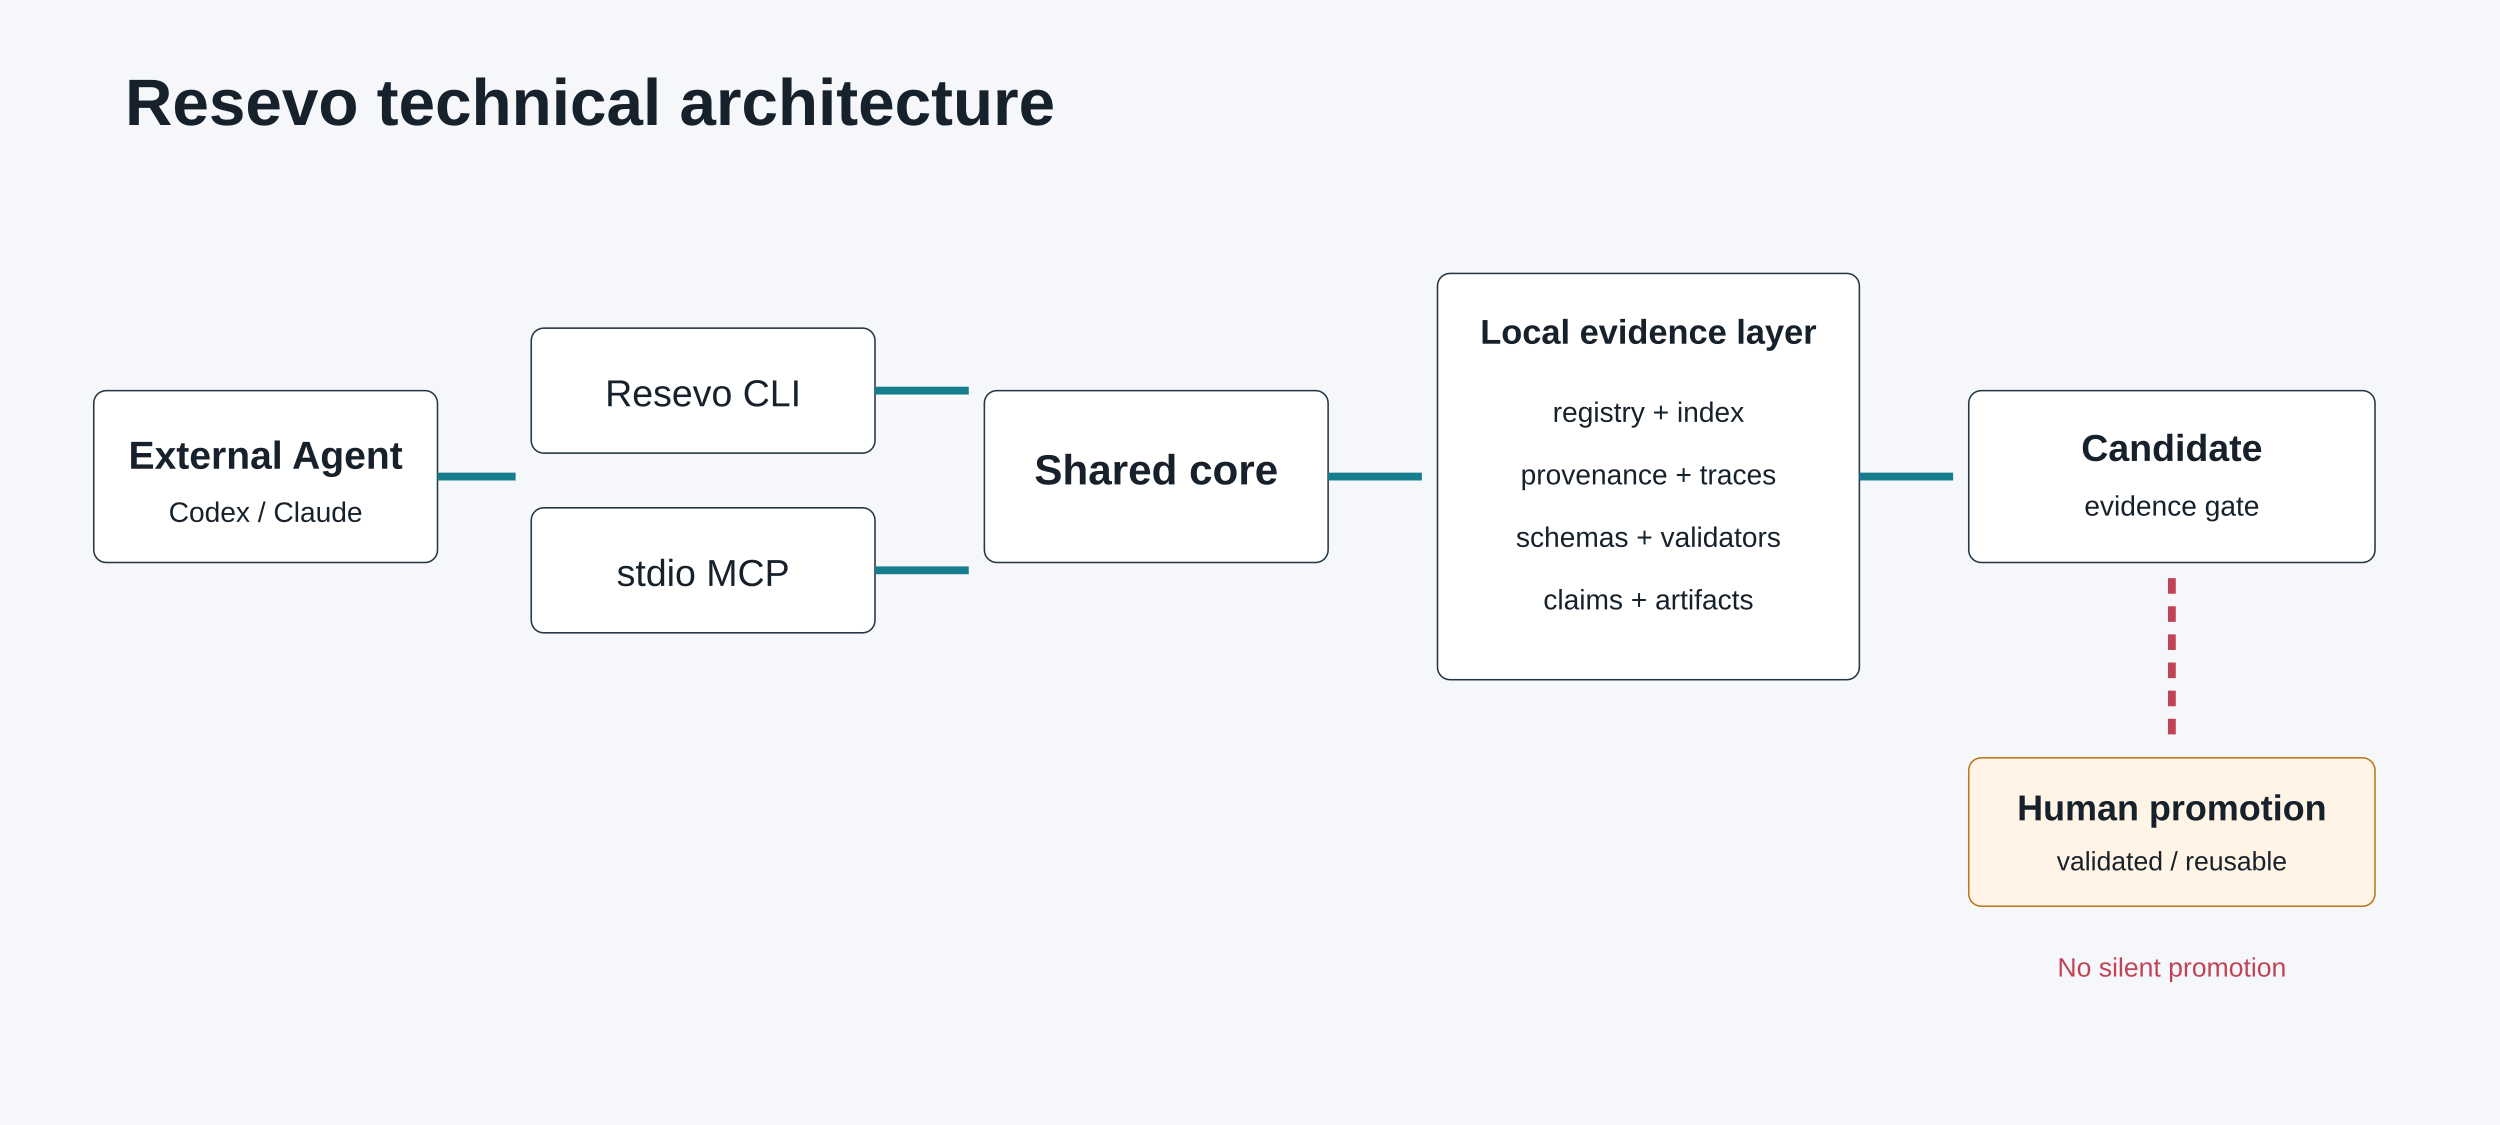
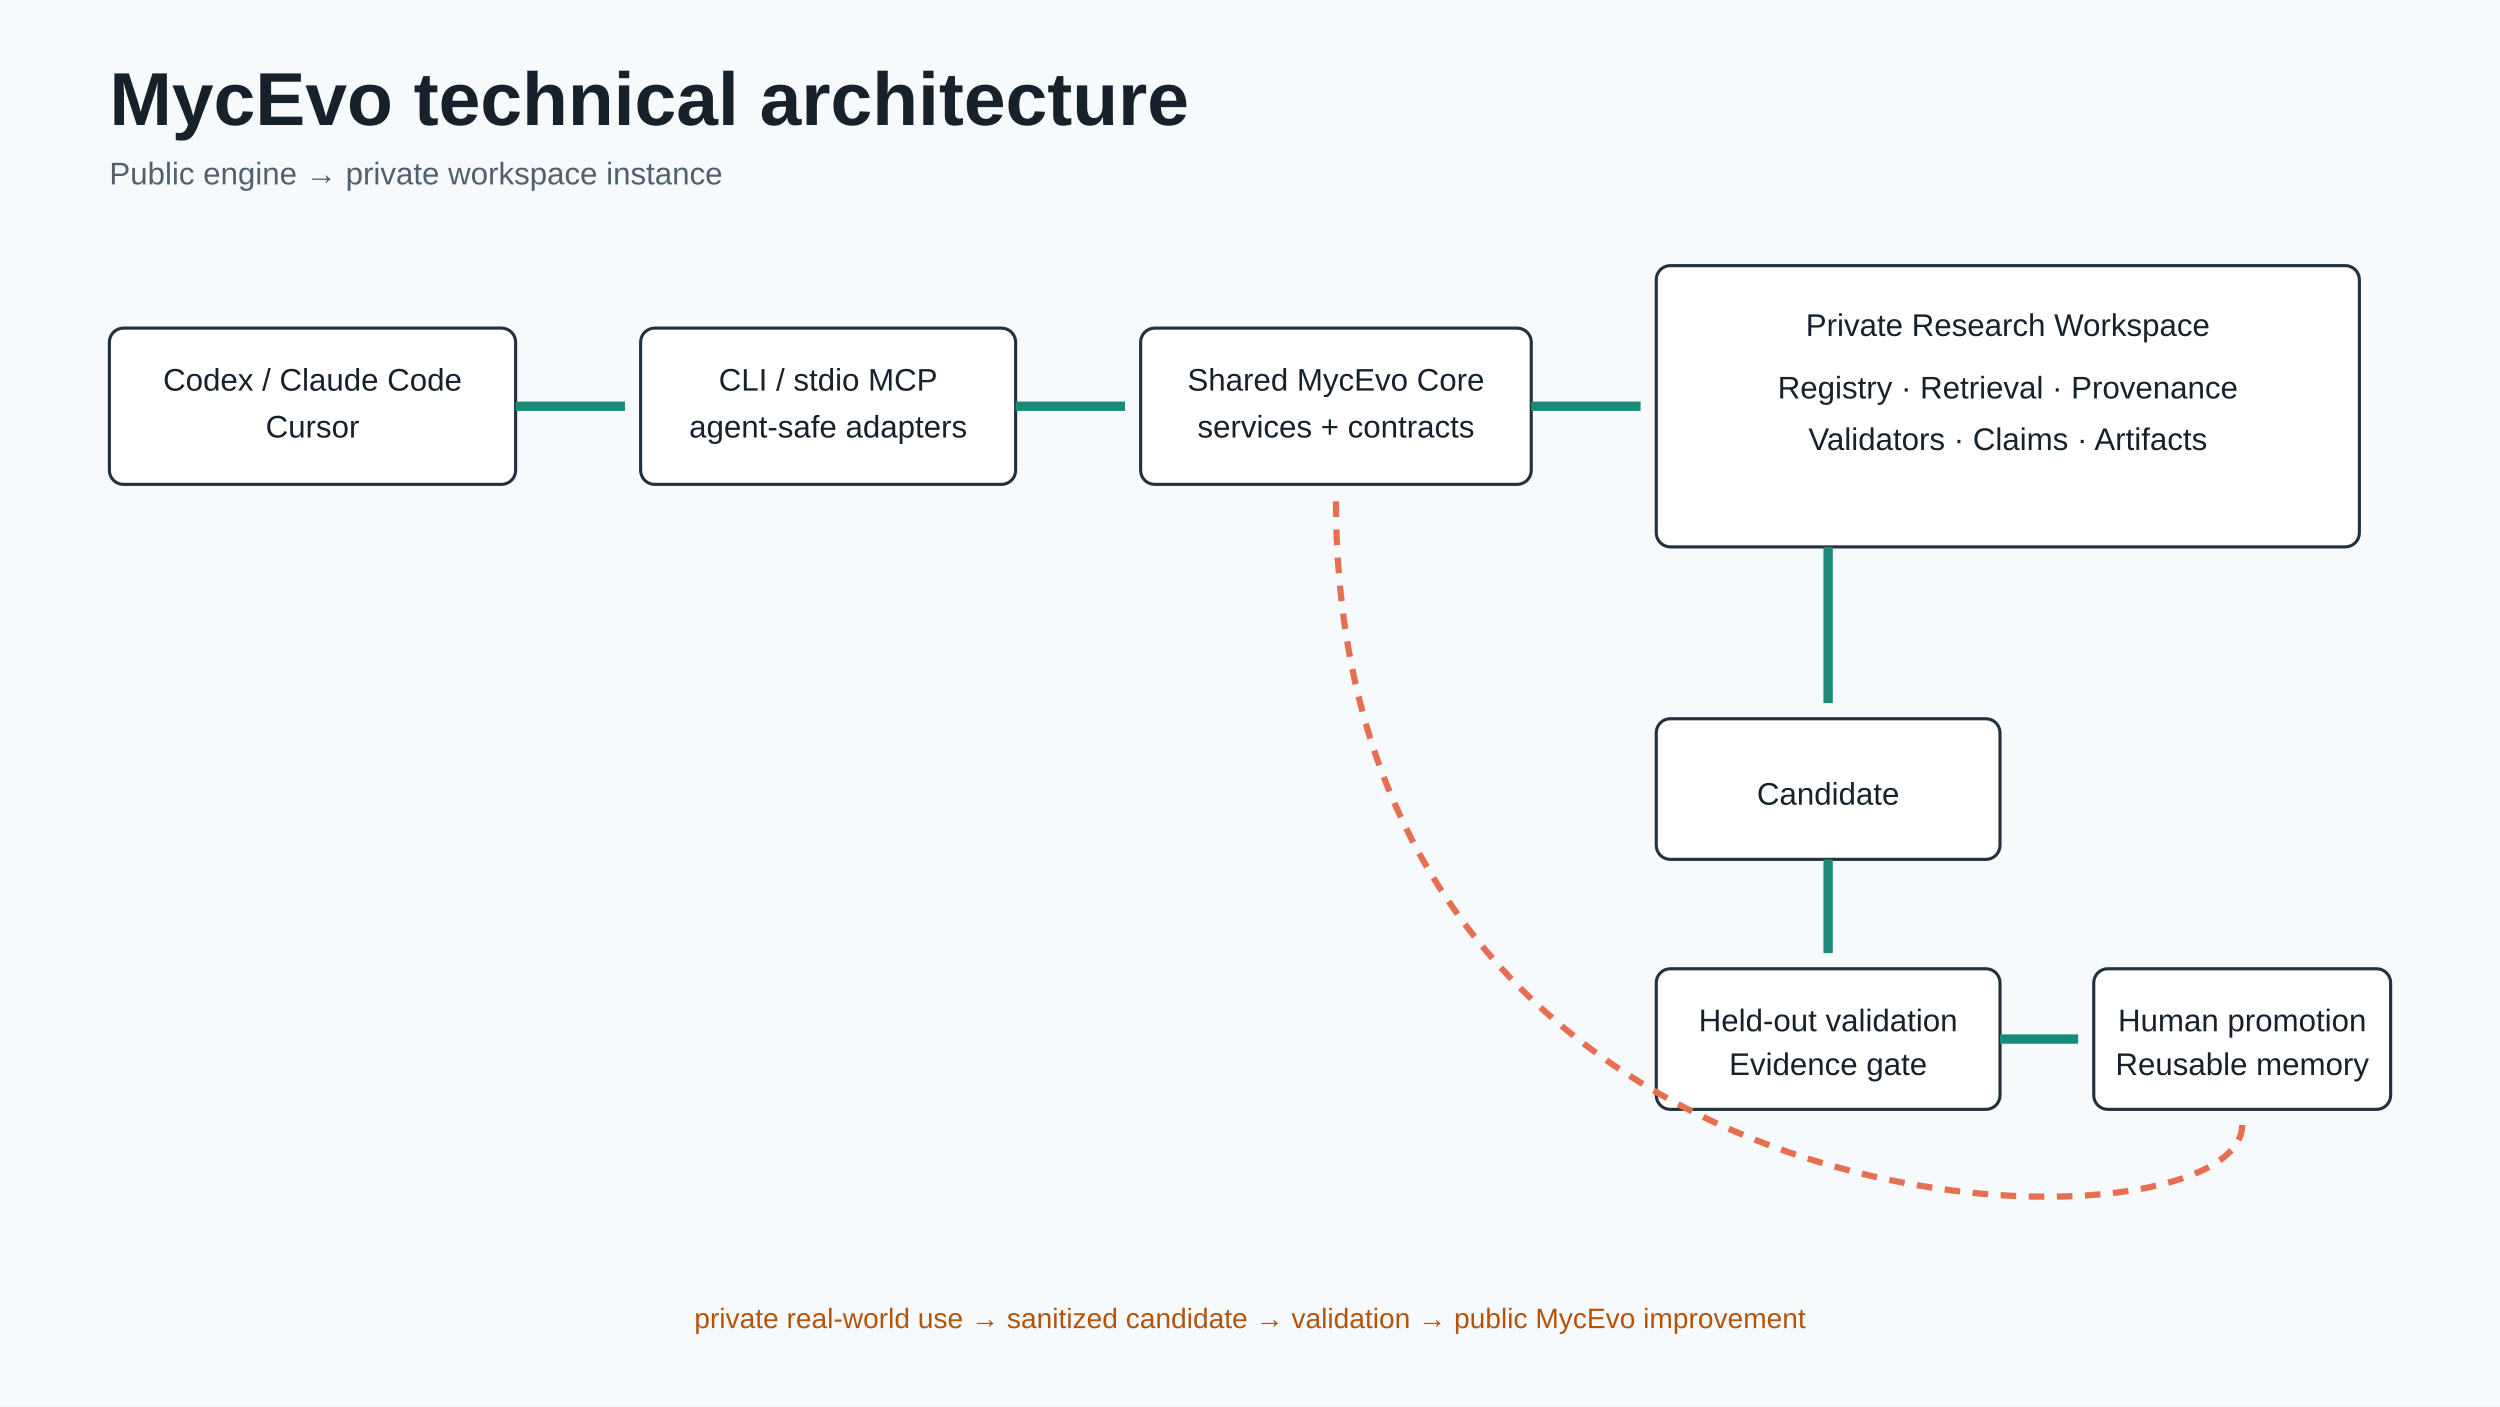
- <svg xmlns="http://www.w3.org/2000/svg" width="1600" height="720" viewBox="0 0 1600 720" role="img" aria-labelledby="title desc">
-   <rect width="1600" height="720" fill="#F5F7FA" />
-   <text x="80" y="80" font-family="Arial" font-size="42" font-weight="700" fill="#17212B">Resevo technical architecture</text>
-   <g font-family="Arial" text-anchor="middle" fill="#17212B">
-     <rect x="60" y="250" width="220" height="110" rx="8" fill="#fff" stroke="#253746" />
-     <text x="170" y="300" font-size="25" font-weight="700">External Agent</text>
-     <text x="170" y="334" font-size="18">Codex / Claude</text>
-     <rect x="340" y="210" width="220" height="80" rx="8" fill="#fff" stroke="#253746" />
-     <text x="450" y="260" font-size="24">Resevo CLI</text>
-     <rect x="340" y="325" width="220" height="80" rx="8" fill="#fff" stroke="#253746" />
-     <text x="450" y="375" font-size="24">stdio MCP</text>
-     <rect x="630" y="250" width="220" height="110" rx="8" fill="#fff" stroke="#253746" />
-     <text x="740" y="310" font-size="27" font-weight="700">Shared core</text>
-     <rect x="920" y="175" width="270" height="260" rx="8" fill="#fff" stroke="#253746" />
-     <text x="1055" y="220" font-size="22" font-weight="700">Local evidence layer</text>
-     <text x="1055" y="270" font-size="18">registry + index</text>
-     <text x="1055" y="310" font-size="18">provenance + traces</text>
-     <text x="1055" y="350" font-size="18">schemas + validators</text>
-     <text x="1055" y="390" font-size="18">claims + artifacts</text>
-     <rect x="1260" y="250" width="260" height="110" rx="8" fill="#fff" stroke="#253746" />
-     <text x="1390" y="295" font-size="24" font-weight="700">Candidate</text>
-     <text x="1390" y="330" font-size="18">evidence gate</text>
-     <path d="M280 305H330M560 250H620M560 365H620M850 305H910M1190 305H1250" stroke="#167D8D" stroke-width="5" />
-     <path d="M1390 370V475" stroke="#C04455" stroke-width="5" stroke-dasharray="10 8" />
-     <rect x="1260" y="485" width="260" height="95" rx="8" fill="#FFF4E5" stroke="#B7791F" />
-     <text x="1390" y="525" font-size="23" font-weight="700">Human promotion</text>
-     <text x="1390" y="557" font-size="17">validated / reusable</text>
-     <text x="1390" y="625" font-size="17" fill="#C04455">No silent promotion</text>
+ <svg xmlns="http://www.w3.org/2000/svg" width="1600" height="900" viewBox="0 0 1600 900" role="img" aria-labelledby="t d">
+   <rect width="1600" height="900" fill="#F7FAFC" />
+   <g font-family="Arial" fill="#17212B">
+     <text x="70" y="80" font-size="48" font-weight="700">MycEvo technical architecture</text>
+     <text x="70" y="118" font-size="20" fill="#52606D">Public engine → private workspace instance</text>
+   </g>
+   <g font-family="Arial" text-anchor="middle">
+     <g fill="#fff" stroke="#22313F" stroke-width="2">
+       <rect x="70" y="210" width="260" height="100" rx="9" />
+       <rect x="410" y="210" width="240" height="100" rx="9" />
+       <rect x="730" y="210" width="250" height="100" rx="9" />
+       <rect x="1060" y="170" width="450" height="180" rx="9" />
+       <rect x="1060" y="460" width="220" height="90" rx="9" />
+       <rect x="1060" y="620" width="220" height="90" rx="9" />
+       <rect x="1340" y="620" width="190" height="90" rx="9" />
+     </g>
+     <g fill="#17212B" font-size="20">
+       <text x="200" y="250">Codex / Claude Code</text>
+       <text x="200" y="280">Cursor</text>
+       <text x="530" y="250">CLI / stdio MCP</text>
+       <text x="530" y="280">agent-safe adapters</text>
+       <text x="855" y="250">Shared MycEvo Core</text>
+       <text x="855" y="280">services + contracts</text>
+       <text x="1285" y="215">Private Research Workspace</text>
+       <text x="1285" y="255">Registry · Retrieval · Provenance</text>
+       <text x="1285" y="288">Validators · Claims · Artifacts</text>
+       <text x="1170" y="515">Candidate</text>
+       <text x="1170" y="660">Held-out validation</text>
+       <text x="1170" y="688">Evidence gate</text>
+       <text x="1435" y="660">Human promotion</text>
+       <text x="1435" y="688">Reusable memory</text>
+     </g>
+     <path d="M330 260H400M650 260H720M980 260H1050M1170 350V450M1170 550V610M1280 665H1330" stroke="#1B8A78" stroke-width="6" />
+     <path d="M1435 720C1435 810 855 810 855 320" fill="none" stroke="#E76F51" stroke-width="4" stroke-dasharray="10 8" />
+     <text x="800" y="850" fill="#B45309" font-size="18">private real-world use → sanitized candidate → validation → public MycEvo improvement</text>
  </g>
</svg>
